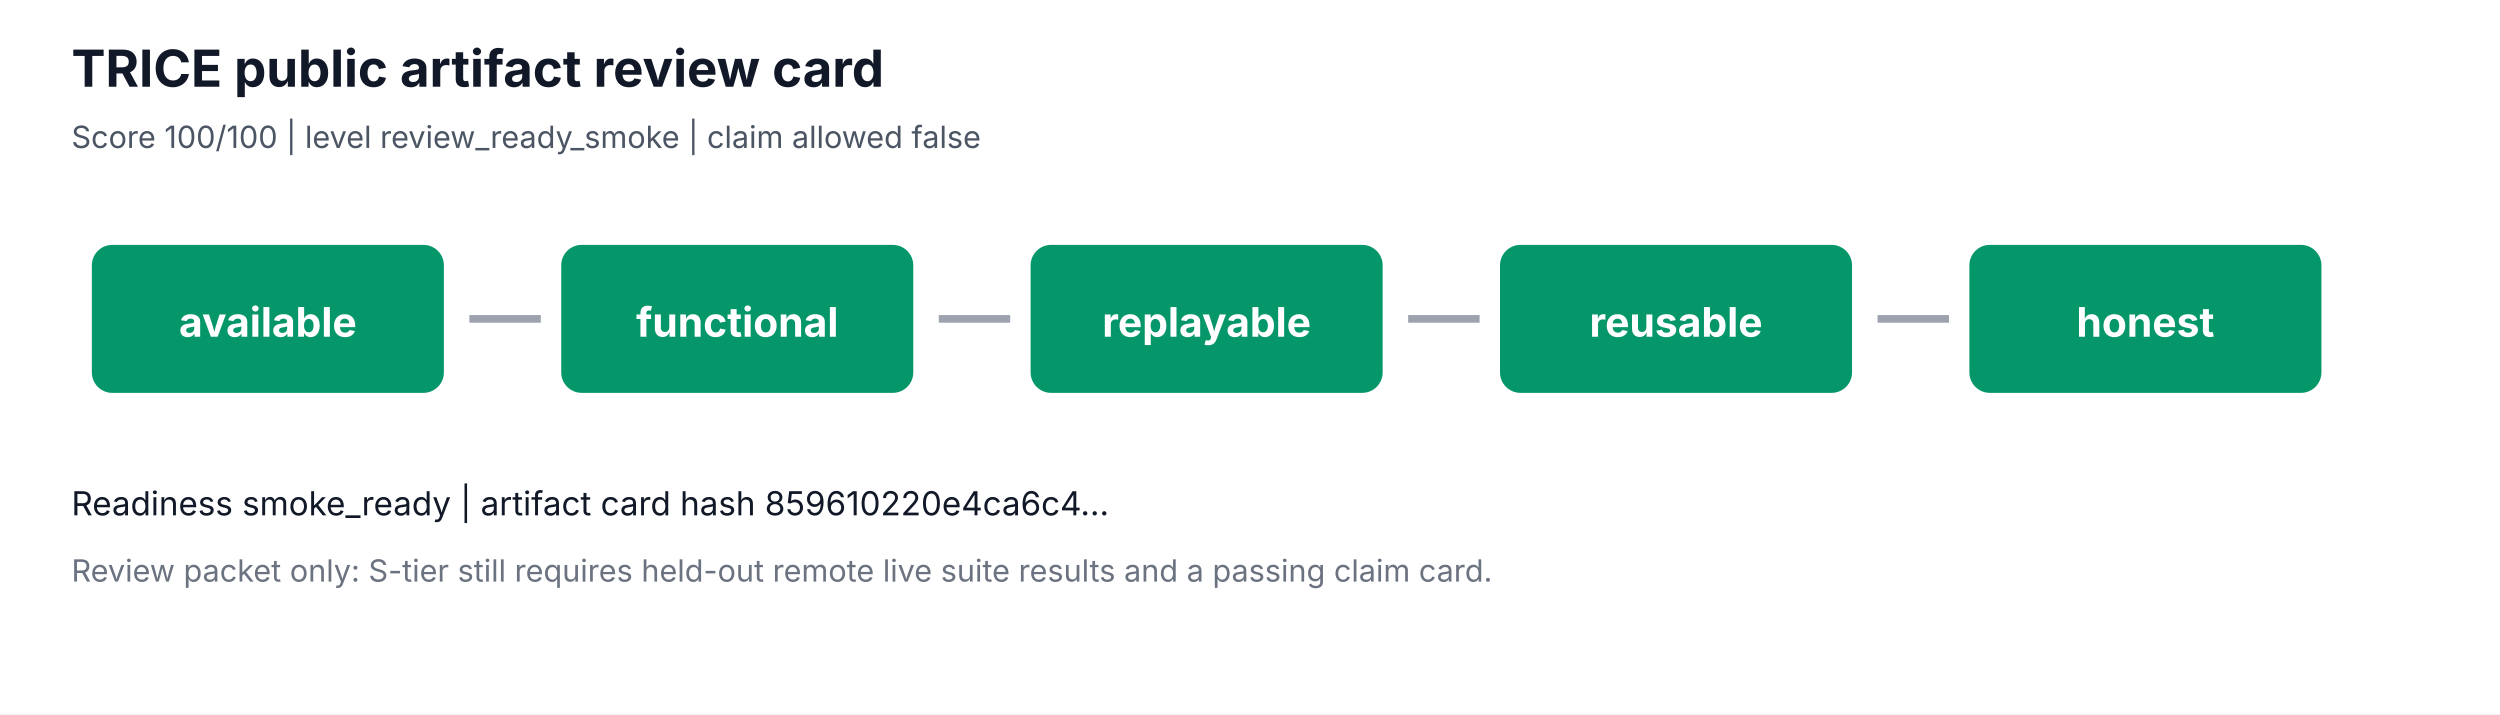
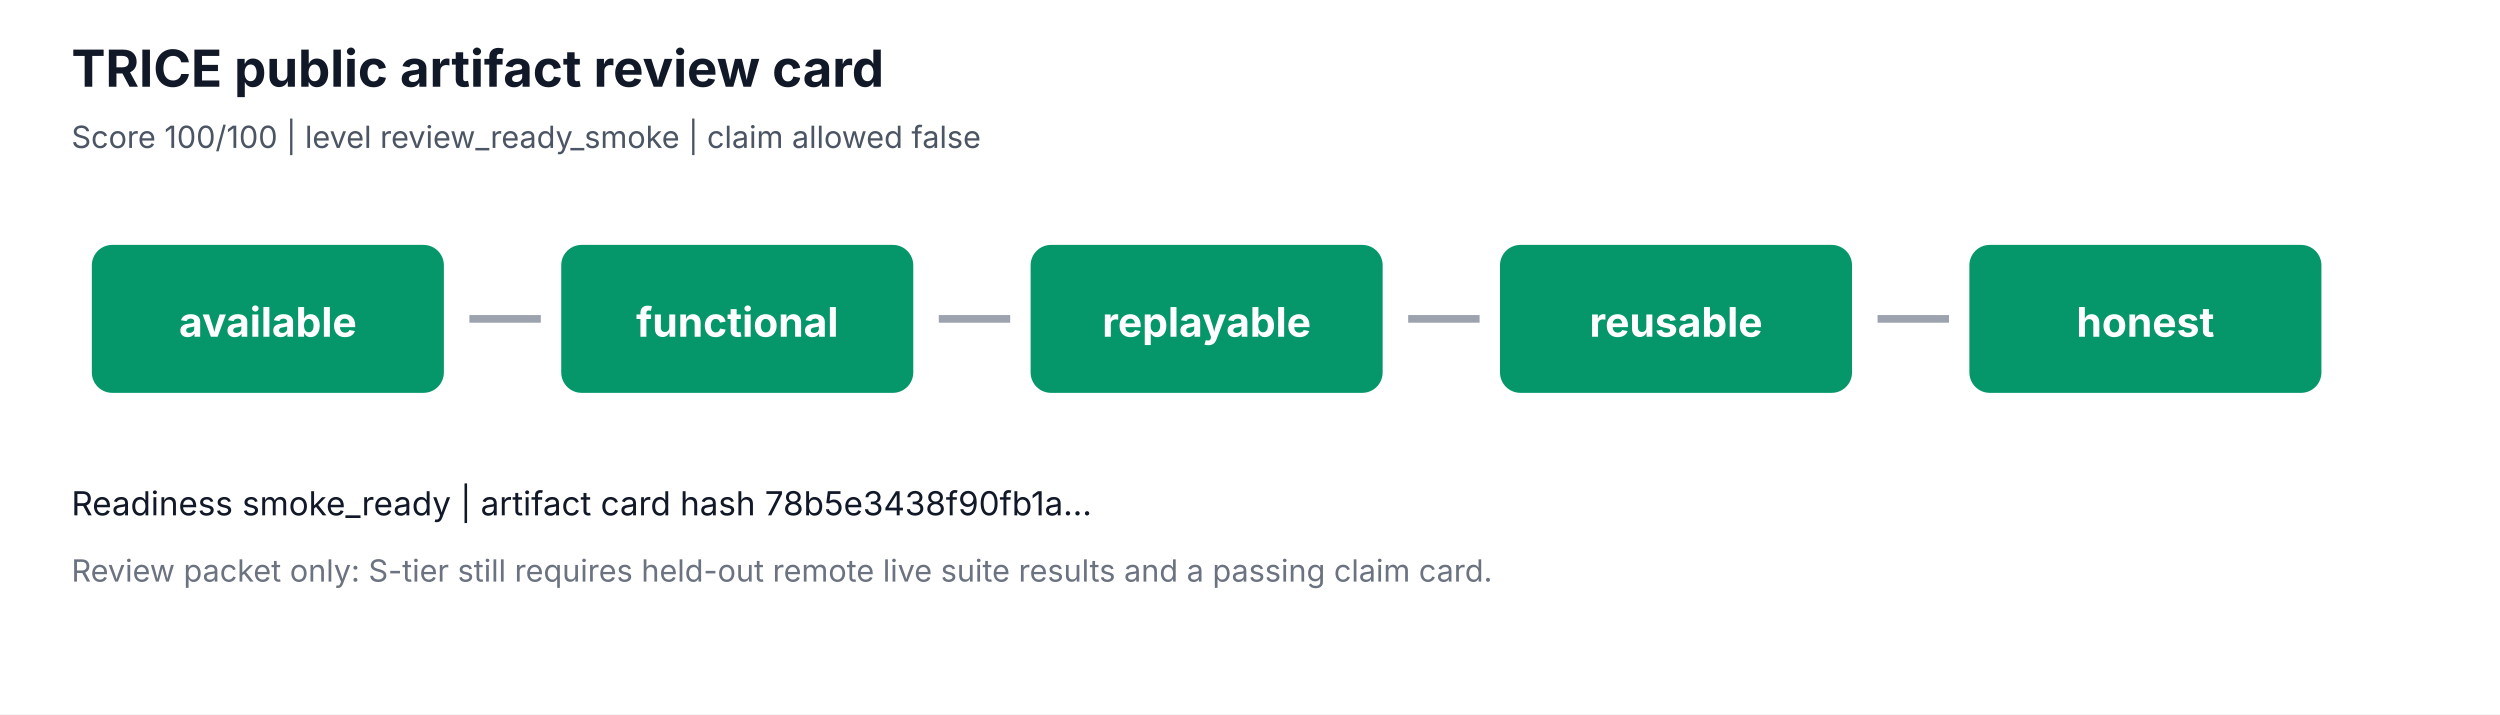
<svg xmlns="http://www.w3.org/2000/svg" width="980" height="280" viewBox="0 0 980 280">
  <rect width="100%" height="100%" fill="#ffffff" />
  <text x="28" y="34" font-family="Inter,Segoe UI,Arial" font-size="20" font-weight="700" fill="#111827">TRICE public artifact review card</text>
  <text x="28" y="58" font-family="Inter,Segoe UI,Arial" font-size="12" fill="#4b5563">Score 100/100 | level review_ready_smoke | claim allowed false</text>
  <rect x="36" y="96" width="138" height="58" rx="8" fill="#059669" />
  <text x="105" y="132" text-anchor="middle" font-family="Inter,Segoe UI,Arial" font-size="16" font-weight="700" fill="#ffffff">available</text>
  <line x1="184" y1="125" x2="212" y2="125" stroke="#9ca3af" stroke-width="3" />
  <rect x="220" y="96" width="138" height="58" rx="8" fill="#059669" />
  <text x="289" y="132" text-anchor="middle" font-family="Inter,Segoe UI,Arial" font-size="16" font-weight="700" fill="#ffffff">functional</text>
  <line x1="368" y1="125" x2="396" y2="125" stroke="#9ca3af" stroke-width="3" />
  <rect x="404" y="96" width="138" height="58" rx="8" fill="#059669" />
  <text x="473" y="132" text-anchor="middle" font-family="Inter,Segoe UI,Arial" font-size="16" font-weight="700" fill="#ffffff">replayable</text>
  <line x1="552" y1="125" x2="580" y2="125" stroke="#9ca3af" stroke-width="3" />
  <rect x="588" y="96" width="138" height="58" rx="8" fill="#059669" />
  <text x="657" y="132" text-anchor="middle" font-family="Inter,Segoe UI,Arial" font-size="16" font-weight="700" fill="#ffffff">reusable</text>
  <line x1="736" y1="125" x2="764" y2="125" stroke="#9ca3af" stroke-width="3" />
  <rect x="772" y="96" width="138" height="58" rx="8" fill="#059669" />
  <text x="841" y="132" text-anchor="middle" font-family="Inter,Segoe UI,Arial" font-size="16" font-weight="700" fill="#ffffff">honest</text>
-   <text x="28" y="202" font-family="Inter,Segoe UI,Arial" font-size="13" fill="#111827">Readiness smoke_ready | artifact card hash 859610220e4ca6c4...</text>
+   <text x="28" y="202" font-family="Inter,Segoe UI,Arial" font-size="13" fill="#111827">Readiness smoke_ready | artifact card hash 78b5e3438f90fb1a...</text>
  <text x="28" y="228" font-family="Inter,Segoe UI,Arial" font-size="12" fill="#6b7280">Review packet only: S-tier still requires held-out remote live suite results and a passing claim card.</text>
</svg>
